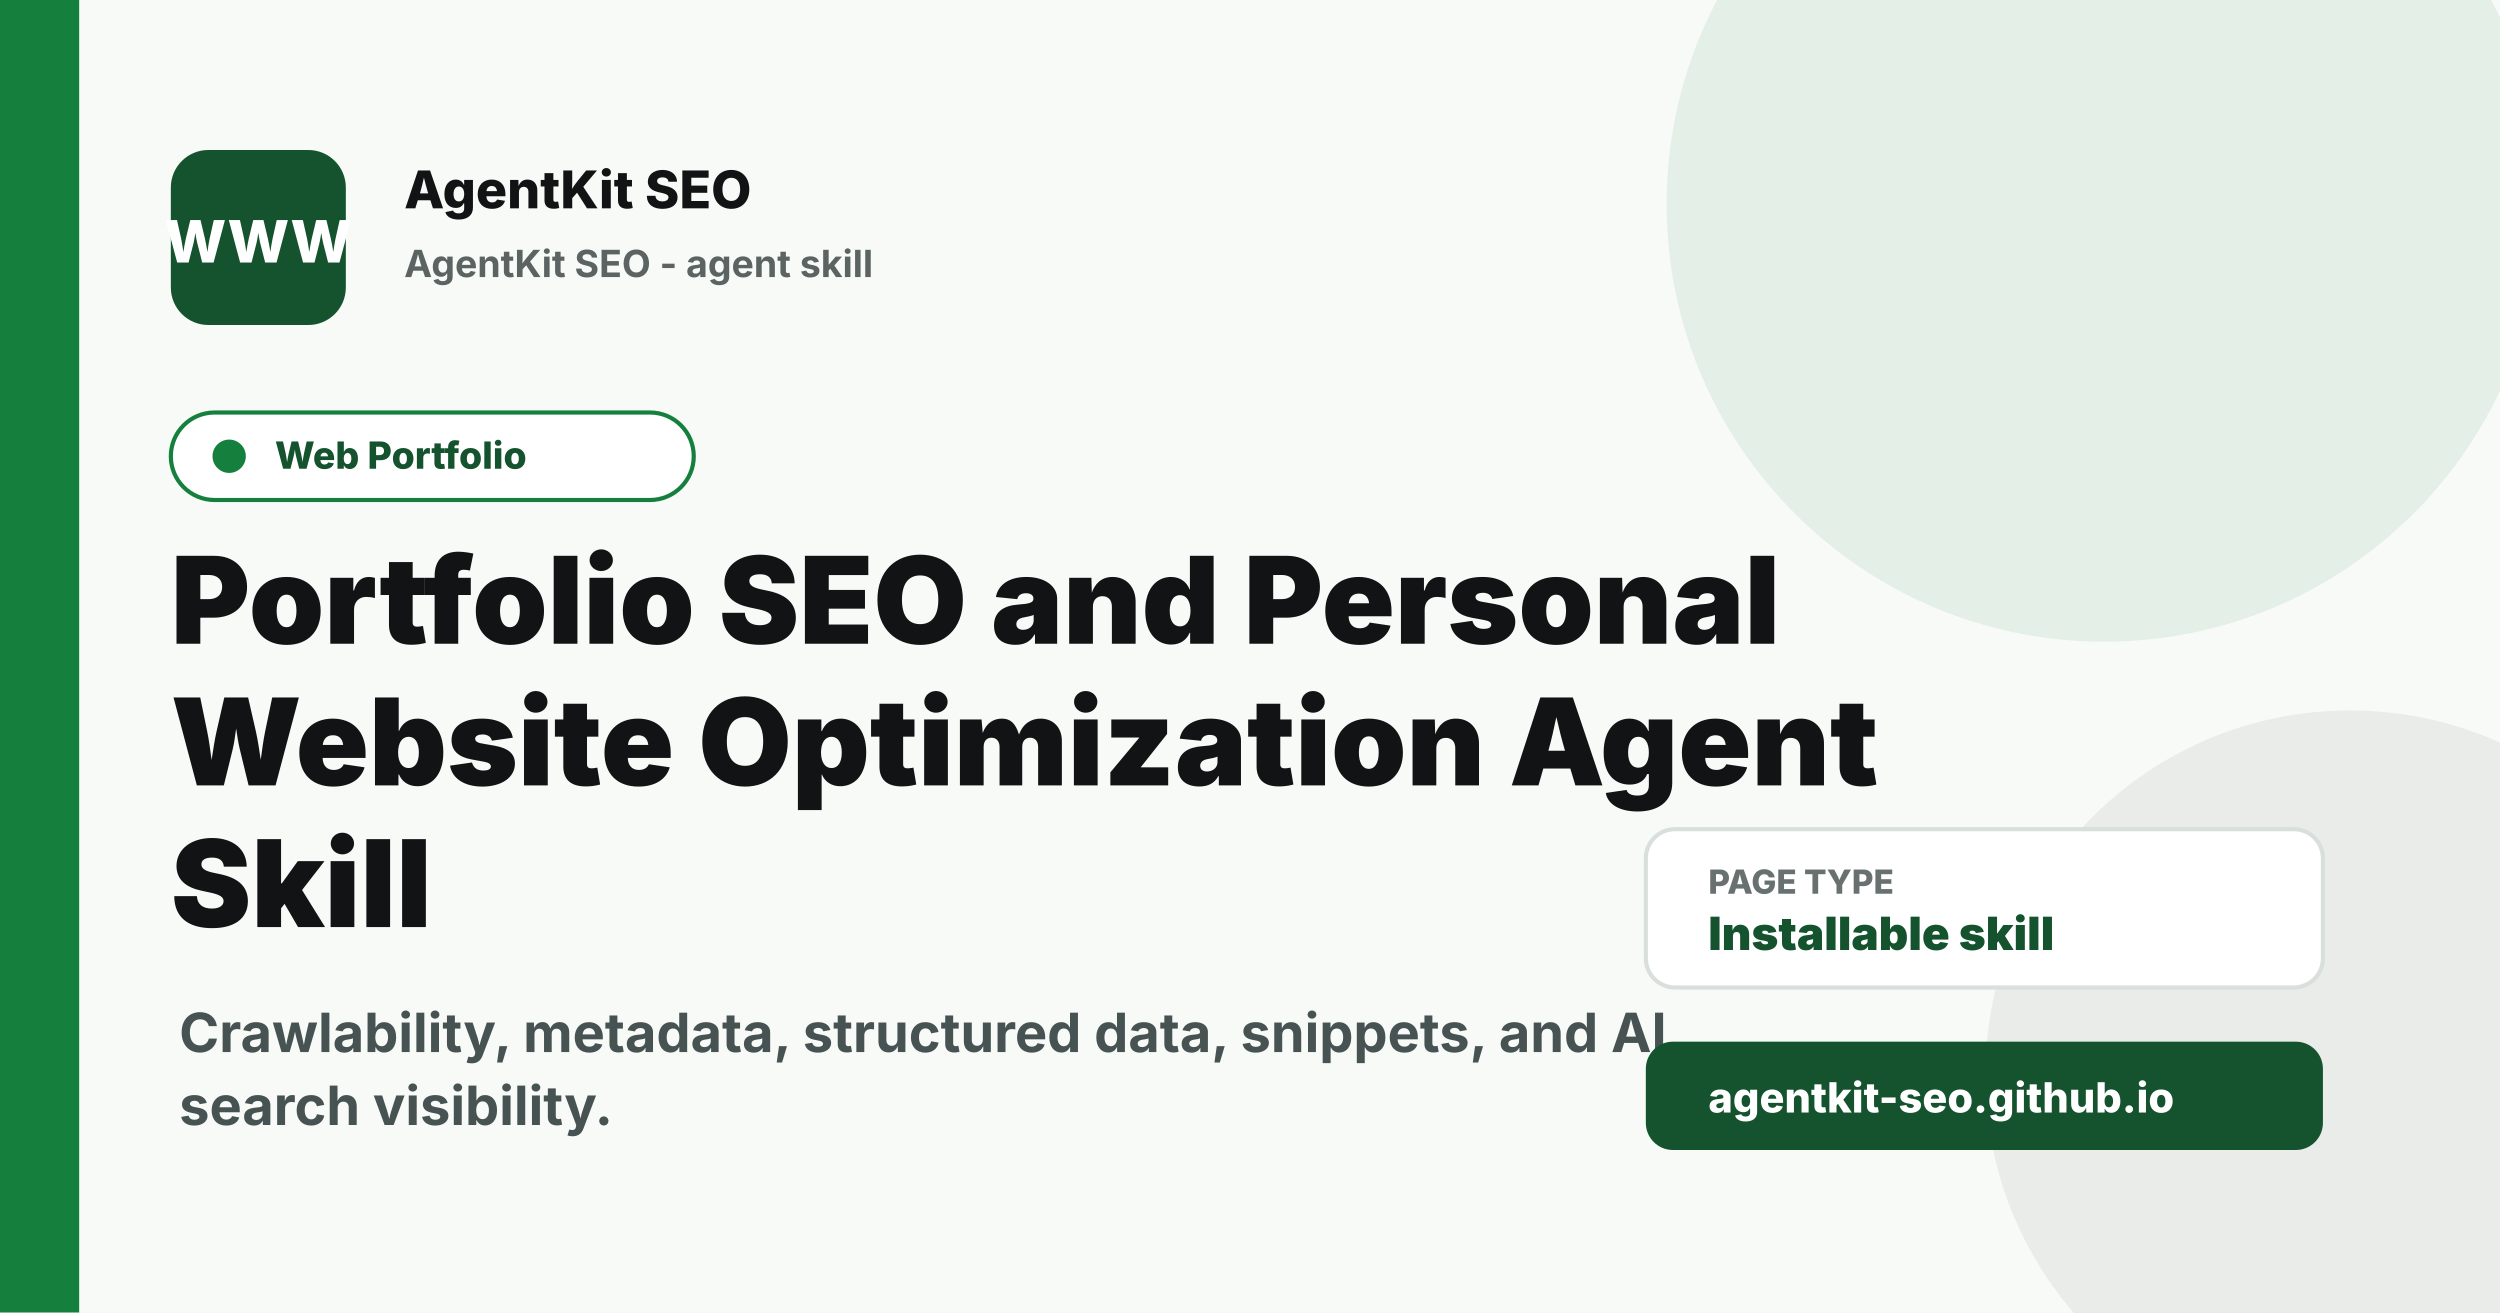
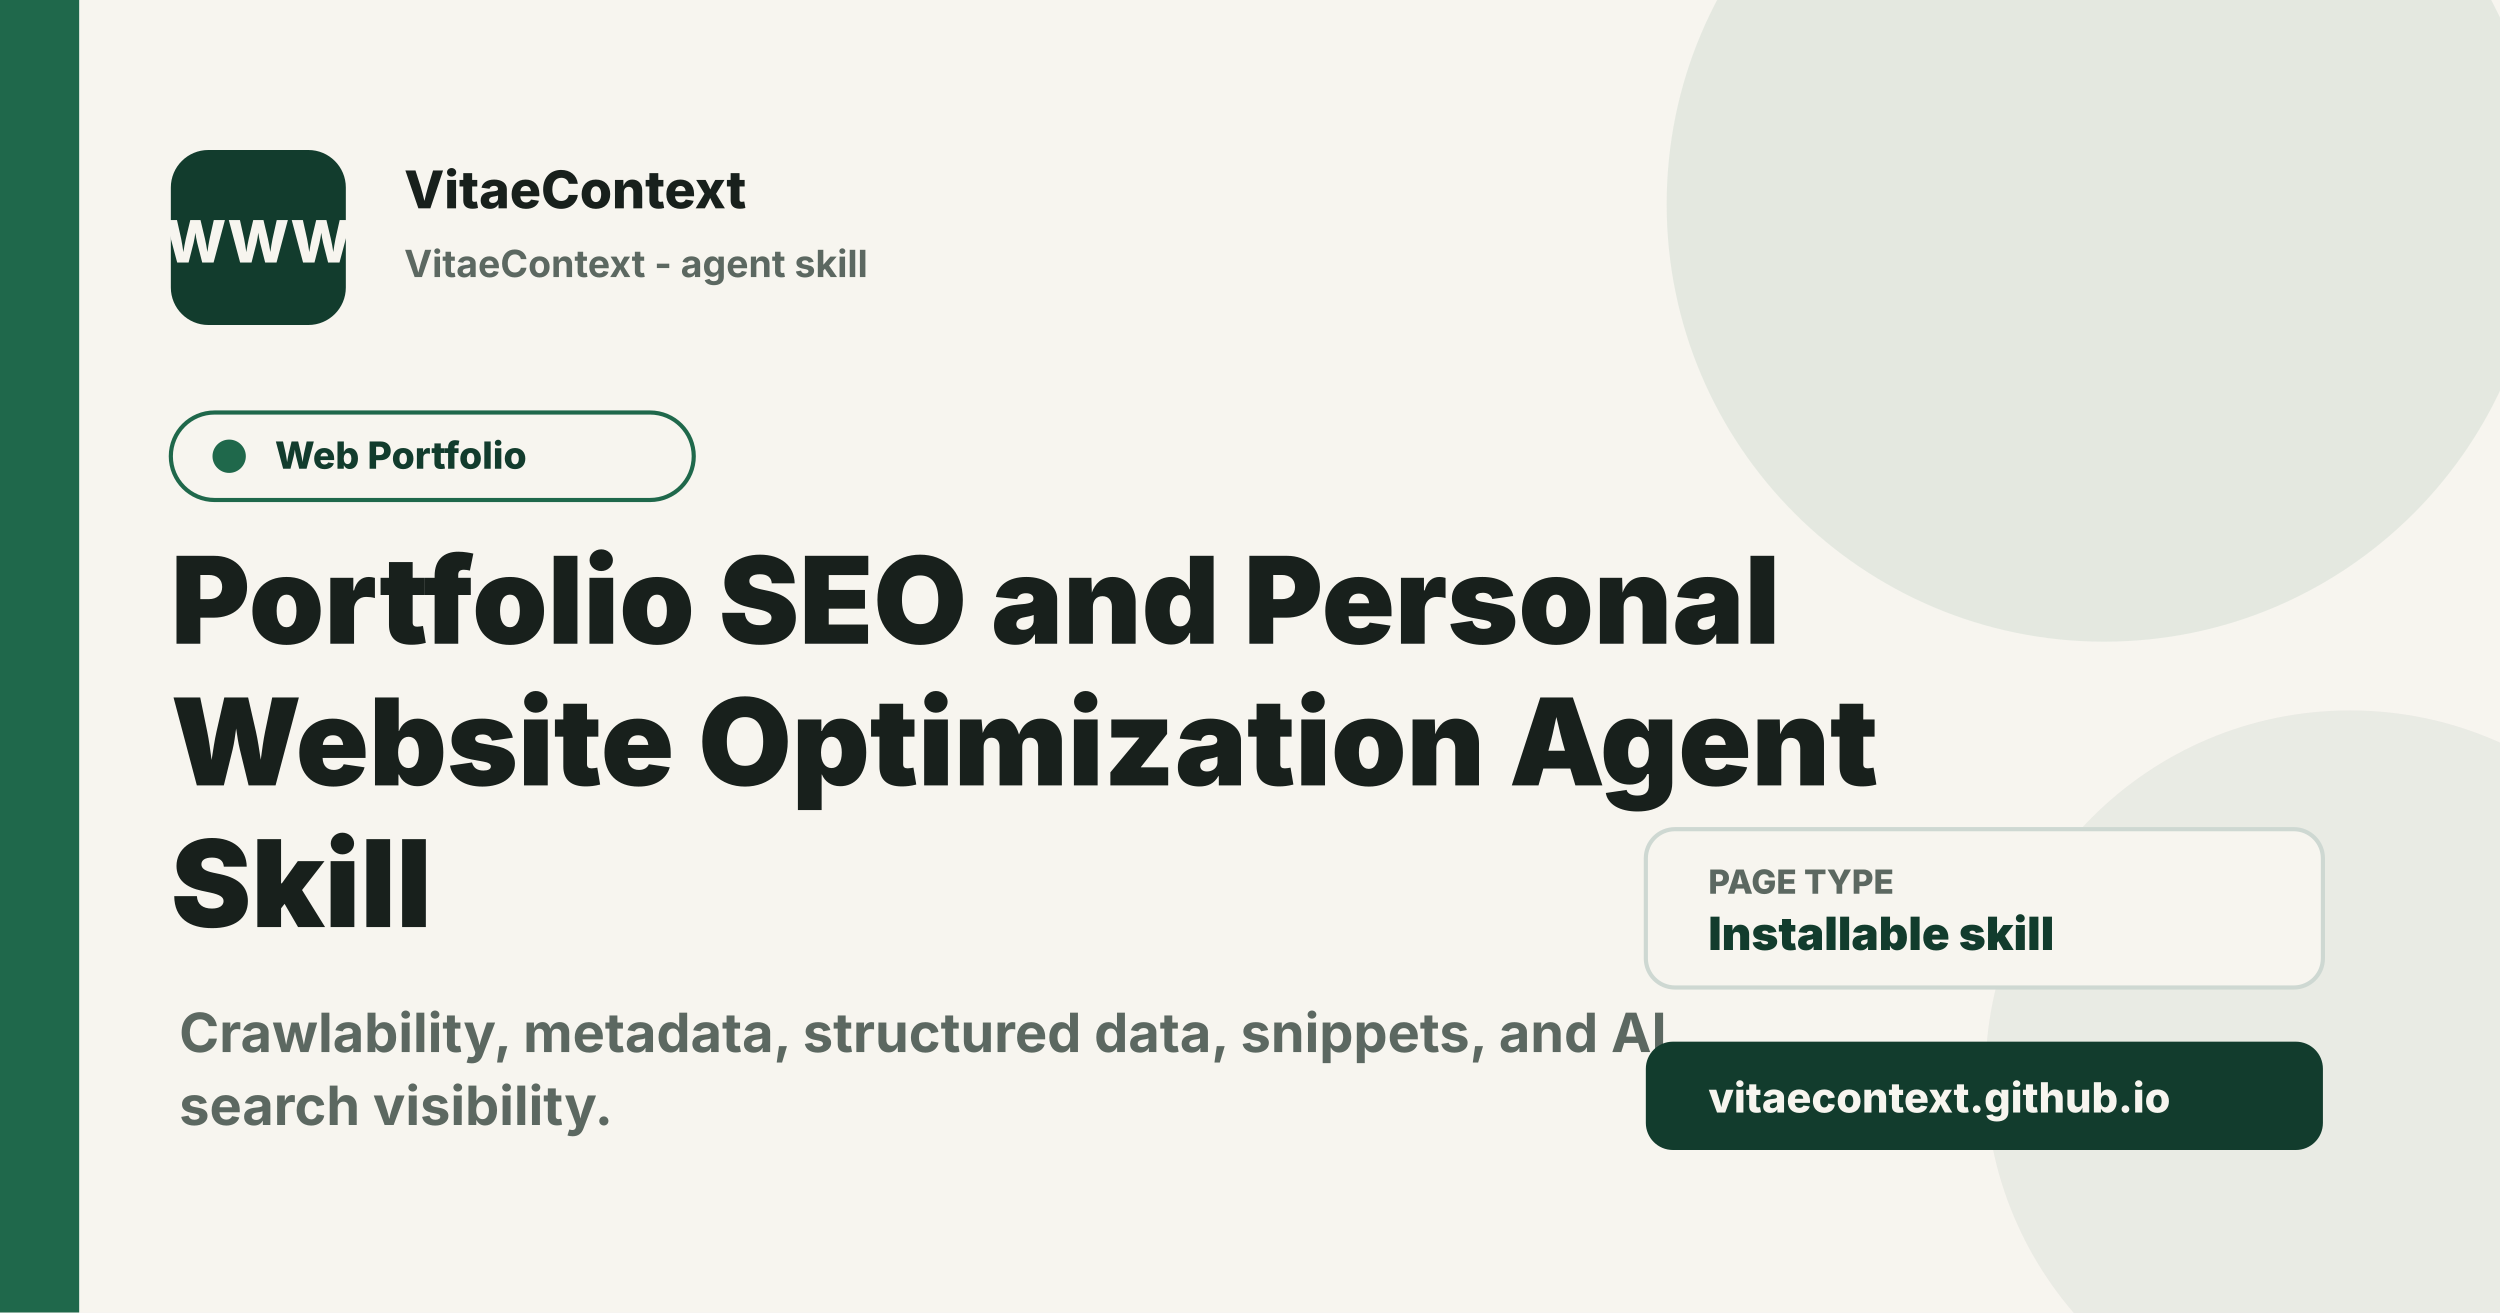
<svg xmlns="http://www.w3.org/2000/svg" width="1200" height="630" viewBox="0 0 1200 630">
-   <rect width="1200" height="630" fill="#f8faf7" />
-   <rect x="0" y="0" width="1200" height="630" fill="#f8faf7" />
-   <rect x="0" y="0" width="38" height="630" fill="#15803d" />
-   <circle cx="1010" cy="98" r="210" fill="#15803d" opacity="0.09" />
-   <circle cx="1128" cy="516" r="175" fill="#0f172a" opacity="0.06" />
+   <rect width="1200" height="630" fill="#F7F5EF" />
+   <rect x="0" y="0" width="1200" height="630" fill="#F7F5EF" />
+   <rect x="0" y="0" width="38" height="630" fill="#1F684B" />
+   <circle cx="1010" cy="98" r="210" fill="#1F684B" opacity="0.09" />
+   <circle cx="1128" cy="516" r="175" fill="#123C2D" opacity="0.06" />
  <g transform="translate(82 72)">
-     <rect x="0" y="0" width="84" height="84" rx="18" fill="#14532d" />
-     <text x="42" y="54" text-anchor="middle" font-family="Inter, Arial, sans-serif" font-size="28" font-weight="800" fill="#ffffff">WWW</text>
-     <text x="112" y="28" font-family="Inter, Arial, sans-serif" font-size="25" font-weight="800" fill="#111314">AgentKit SEO</text>
-     <text x="112" y="61" font-family="Inter, Arial, sans-serif" font-size="18" font-weight="650" fill="#5b6463">AgentKit SEO - agent skill</text>
+     <rect x="0" y="0" width="84" height="84" rx="18" fill="#123C2D" />
+     <text x="42" y="54" text-anchor="middle" font-family="Inter, Arial, sans-serif" font-size="28" font-weight="800" fill="#F7F5EF">WWW</text>
+     <text x="112" y="28" font-family="Inter, Arial, sans-serif" font-size="25" font-weight="800" fill="#18201C">VitaeContext</text>
+     <text x="112" y="61" font-family="Inter, Arial, sans-serif" font-size="18" font-weight="650" fill="#5C6861">VitaeContext - agent skill</text>
  </g>
  <g transform="translate(82 198)">
-     <rect x="0" y="0" width="251" height="42" rx="21" fill="#ffffff" stroke="#15803d" stroke-width="2" />
-     <circle cx="28" cy="21" r="8" fill="#15803d" />
-     <text x="50" y="27" font-family="Inter, Arial, sans-serif" font-size="18" font-weight="800" fill="#14532d">Web Portfolio</text>
+     <rect x="0" y="0" width="251" height="42" rx="21" fill="#F7F5EF" stroke="#1F684B" stroke-width="2" />
+     <circle cx="28" cy="21" r="8" fill="#1F684B" />
+     <text x="50" y="27" font-family="Inter, Arial, sans-serif" font-size="18" font-weight="800" fill="#123C2D">Web Portfolio</text>
  </g>
-   <text x="82" y="309" font-family="Inter, Arial, sans-serif" font-size="58" font-weight="850" fill="#111314">
+   <text x="82" y="309" font-family="Inter, Arial, sans-serif" font-size="58" font-weight="850" fill="#18201C">
    <tspan x="82" dy="0">Portfolio SEO and Personal</tspan>
    <tspan x="82" dy="68">Website Optimization Agent</tspan>
    <tspan x="82" dy="68">Skill</tspan>
  </text>
-   <text x="86" y="505" font-family="Inter, Arial, sans-serif" font-size="26" font-weight="650" fill="#475352">
+   <text x="86" y="505" font-family="Inter, Arial, sans-serif" font-size="26" font-weight="650" fill="#5C6861">
    <tspan x="86" dy="0">Crawlability, metadata, structured data, snippets, and AI</tspan>
    <tspan x="86" dy="35">search visibility.</tspan>
  </text>
  <g transform="translate(790 398)">
-     <rect x="0" y="0" width="325" height="76" rx="14" fill="#ffffff" stroke="#d9dfdc" stroke-width="2" />
-     <text x="30" y="31" font-family="Inter, Arial, sans-serif" font-size="16" font-weight="800" fill="#68716f">PAGE TYPE</text>
-     <text x="30" y="58" font-family="Inter, Arial, sans-serif" font-size="22" font-weight="850" fill="#14532d">Installable skill</text>
+     <rect x="0" y="0" width="325" height="76" rx="14" fill="#F7F5EF" stroke="#CED8D2" stroke-width="2" />
+     <text x="30" y="31" font-family="Inter, Arial, sans-serif" font-size="16" font-weight="800" fill="#5C6861">PAGE TYPE</text>
+     <text x="30" y="58" font-family="Inter, Arial, sans-serif" font-size="22" font-weight="850" fill="#123C2D">Installable skill</text>
  </g>
  <g transform="translate(790 500)">
-     <rect x="0" y="0" width="325" height="52" rx="13" fill="#14532d" />
-     <text x="30" y="34" font-family="Inter, Arial, sans-serif" font-size="20" font-weight="800" fill="#ffffff">agentkit-seo.github.io</text>
+     <rect x="0" y="0" width="325" height="52" rx="13" fill="#123C2D" />
+     <text x="30" y="34" font-family="Inter, Arial, sans-serif" font-size="20" font-weight="800" fill="#F7F5EF">vitaecontext.github.io</text>
  </g>
</svg>
